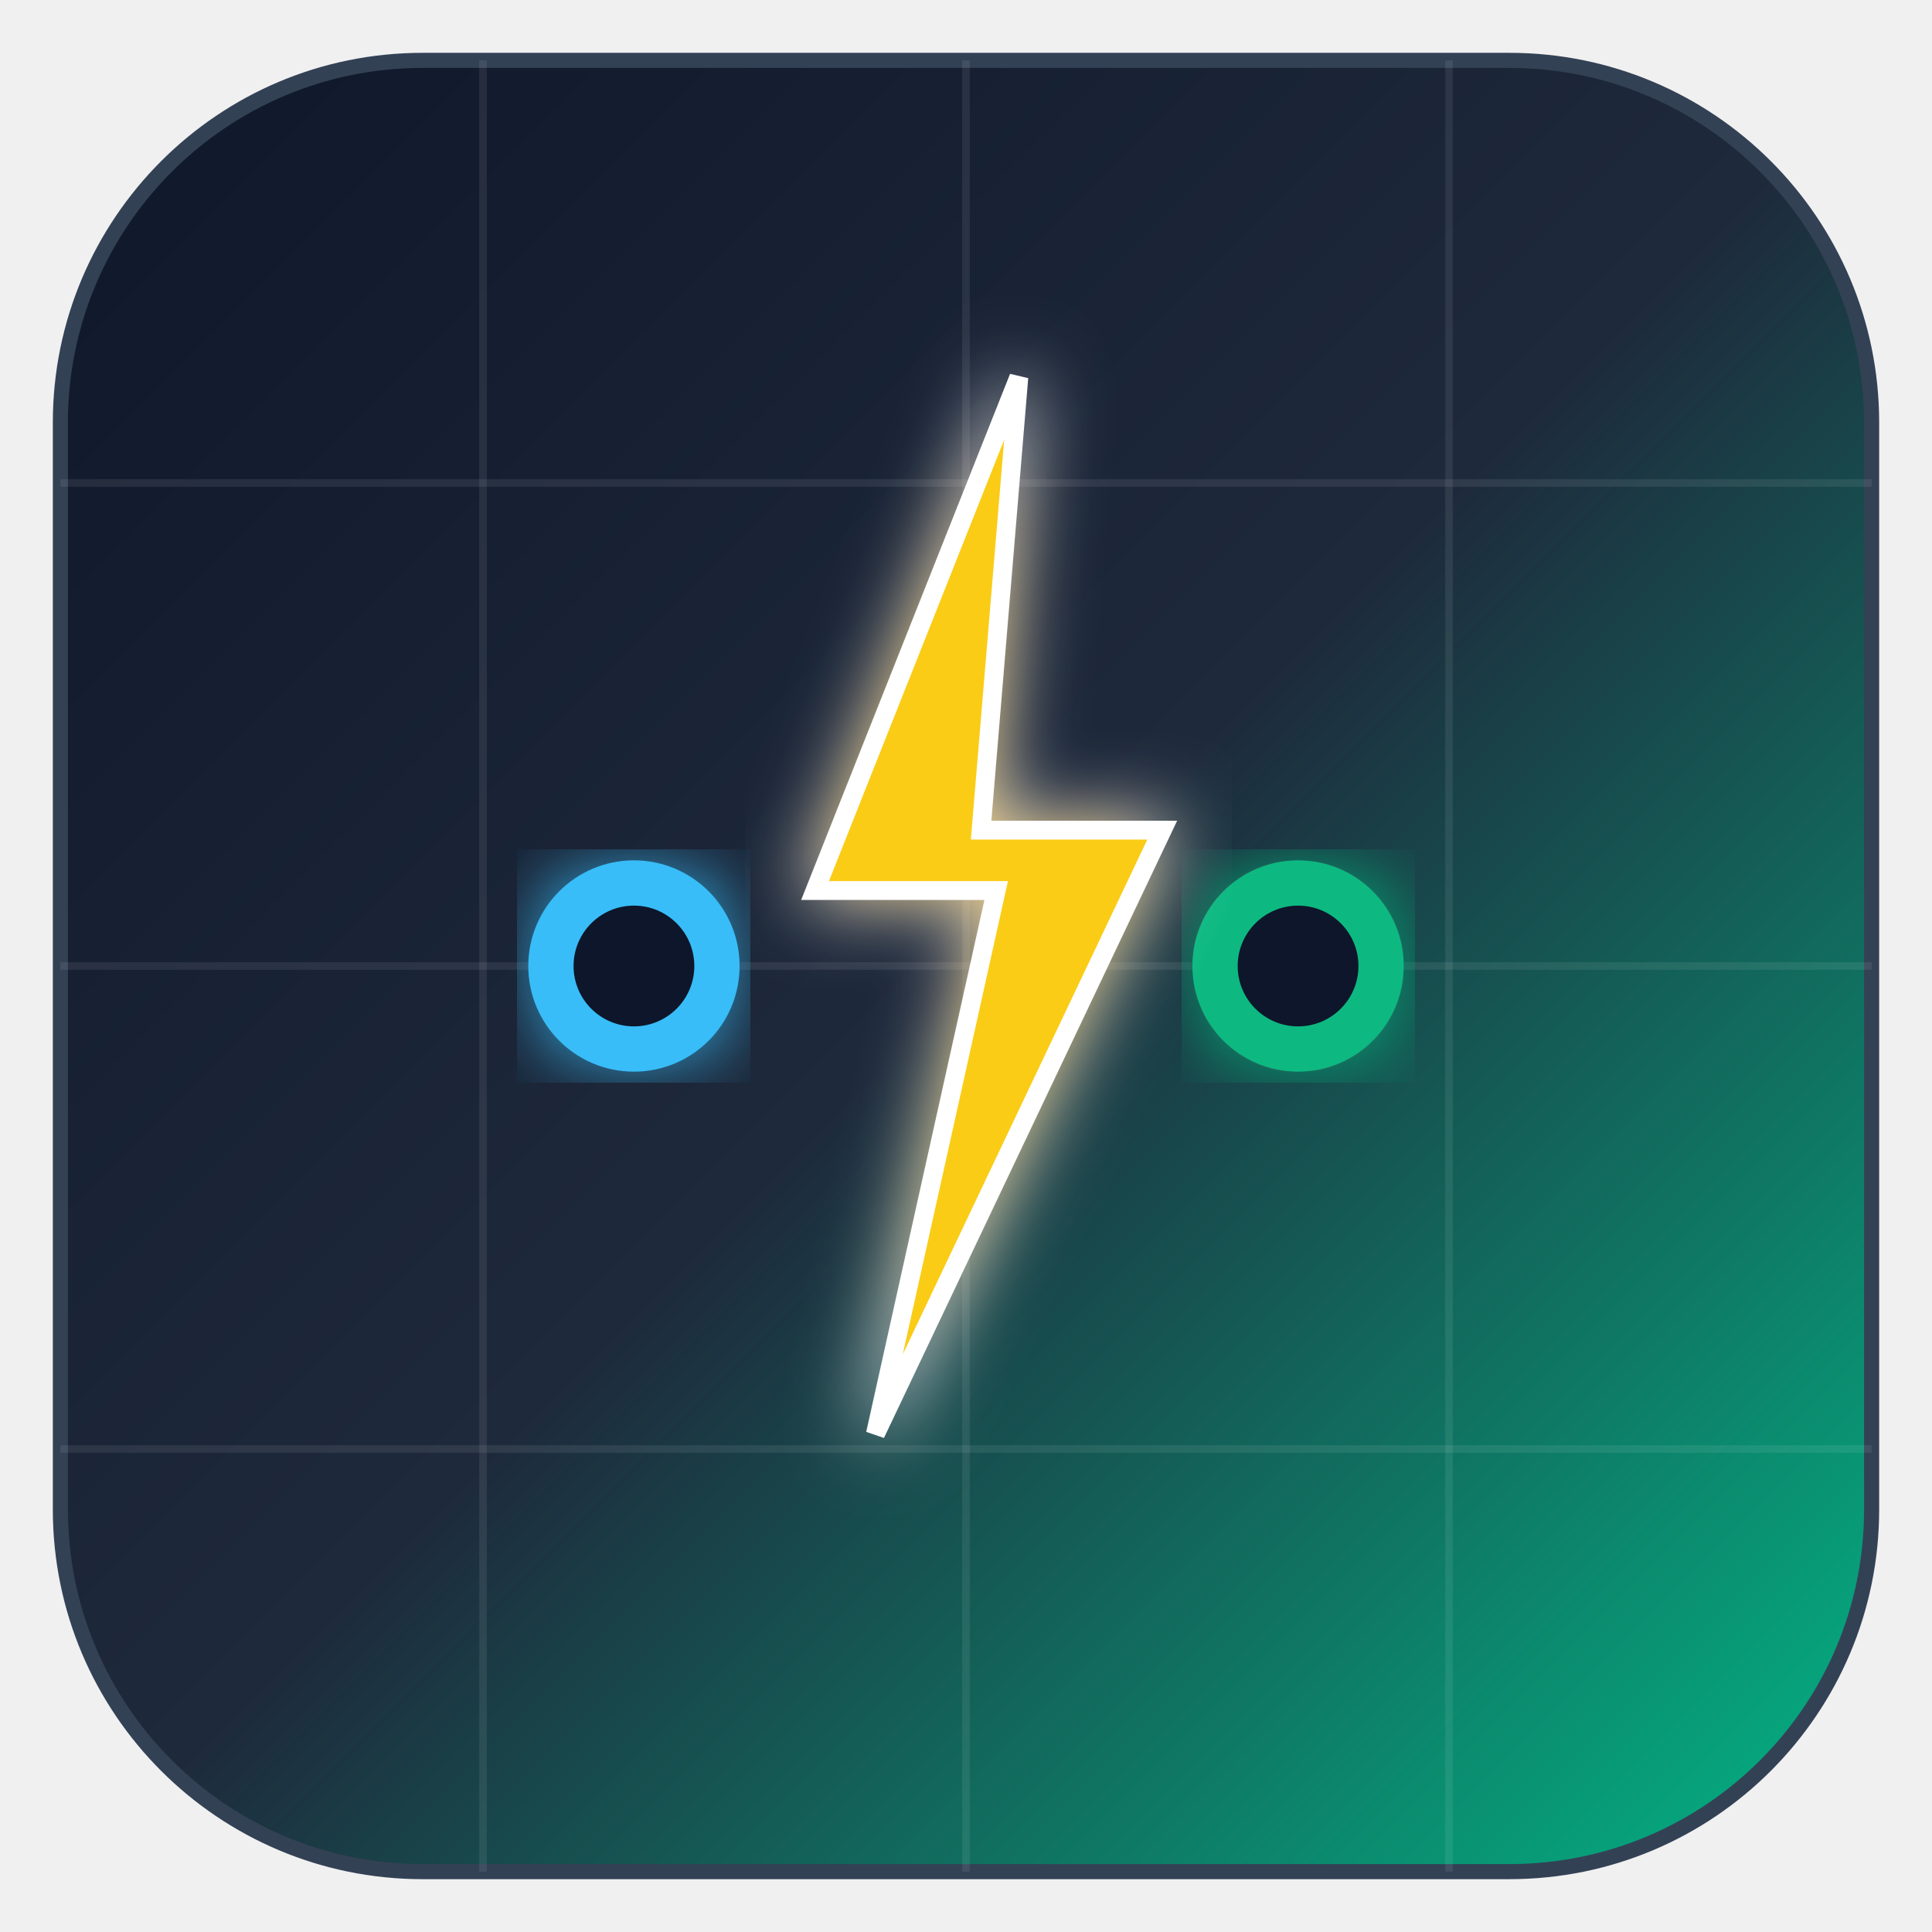
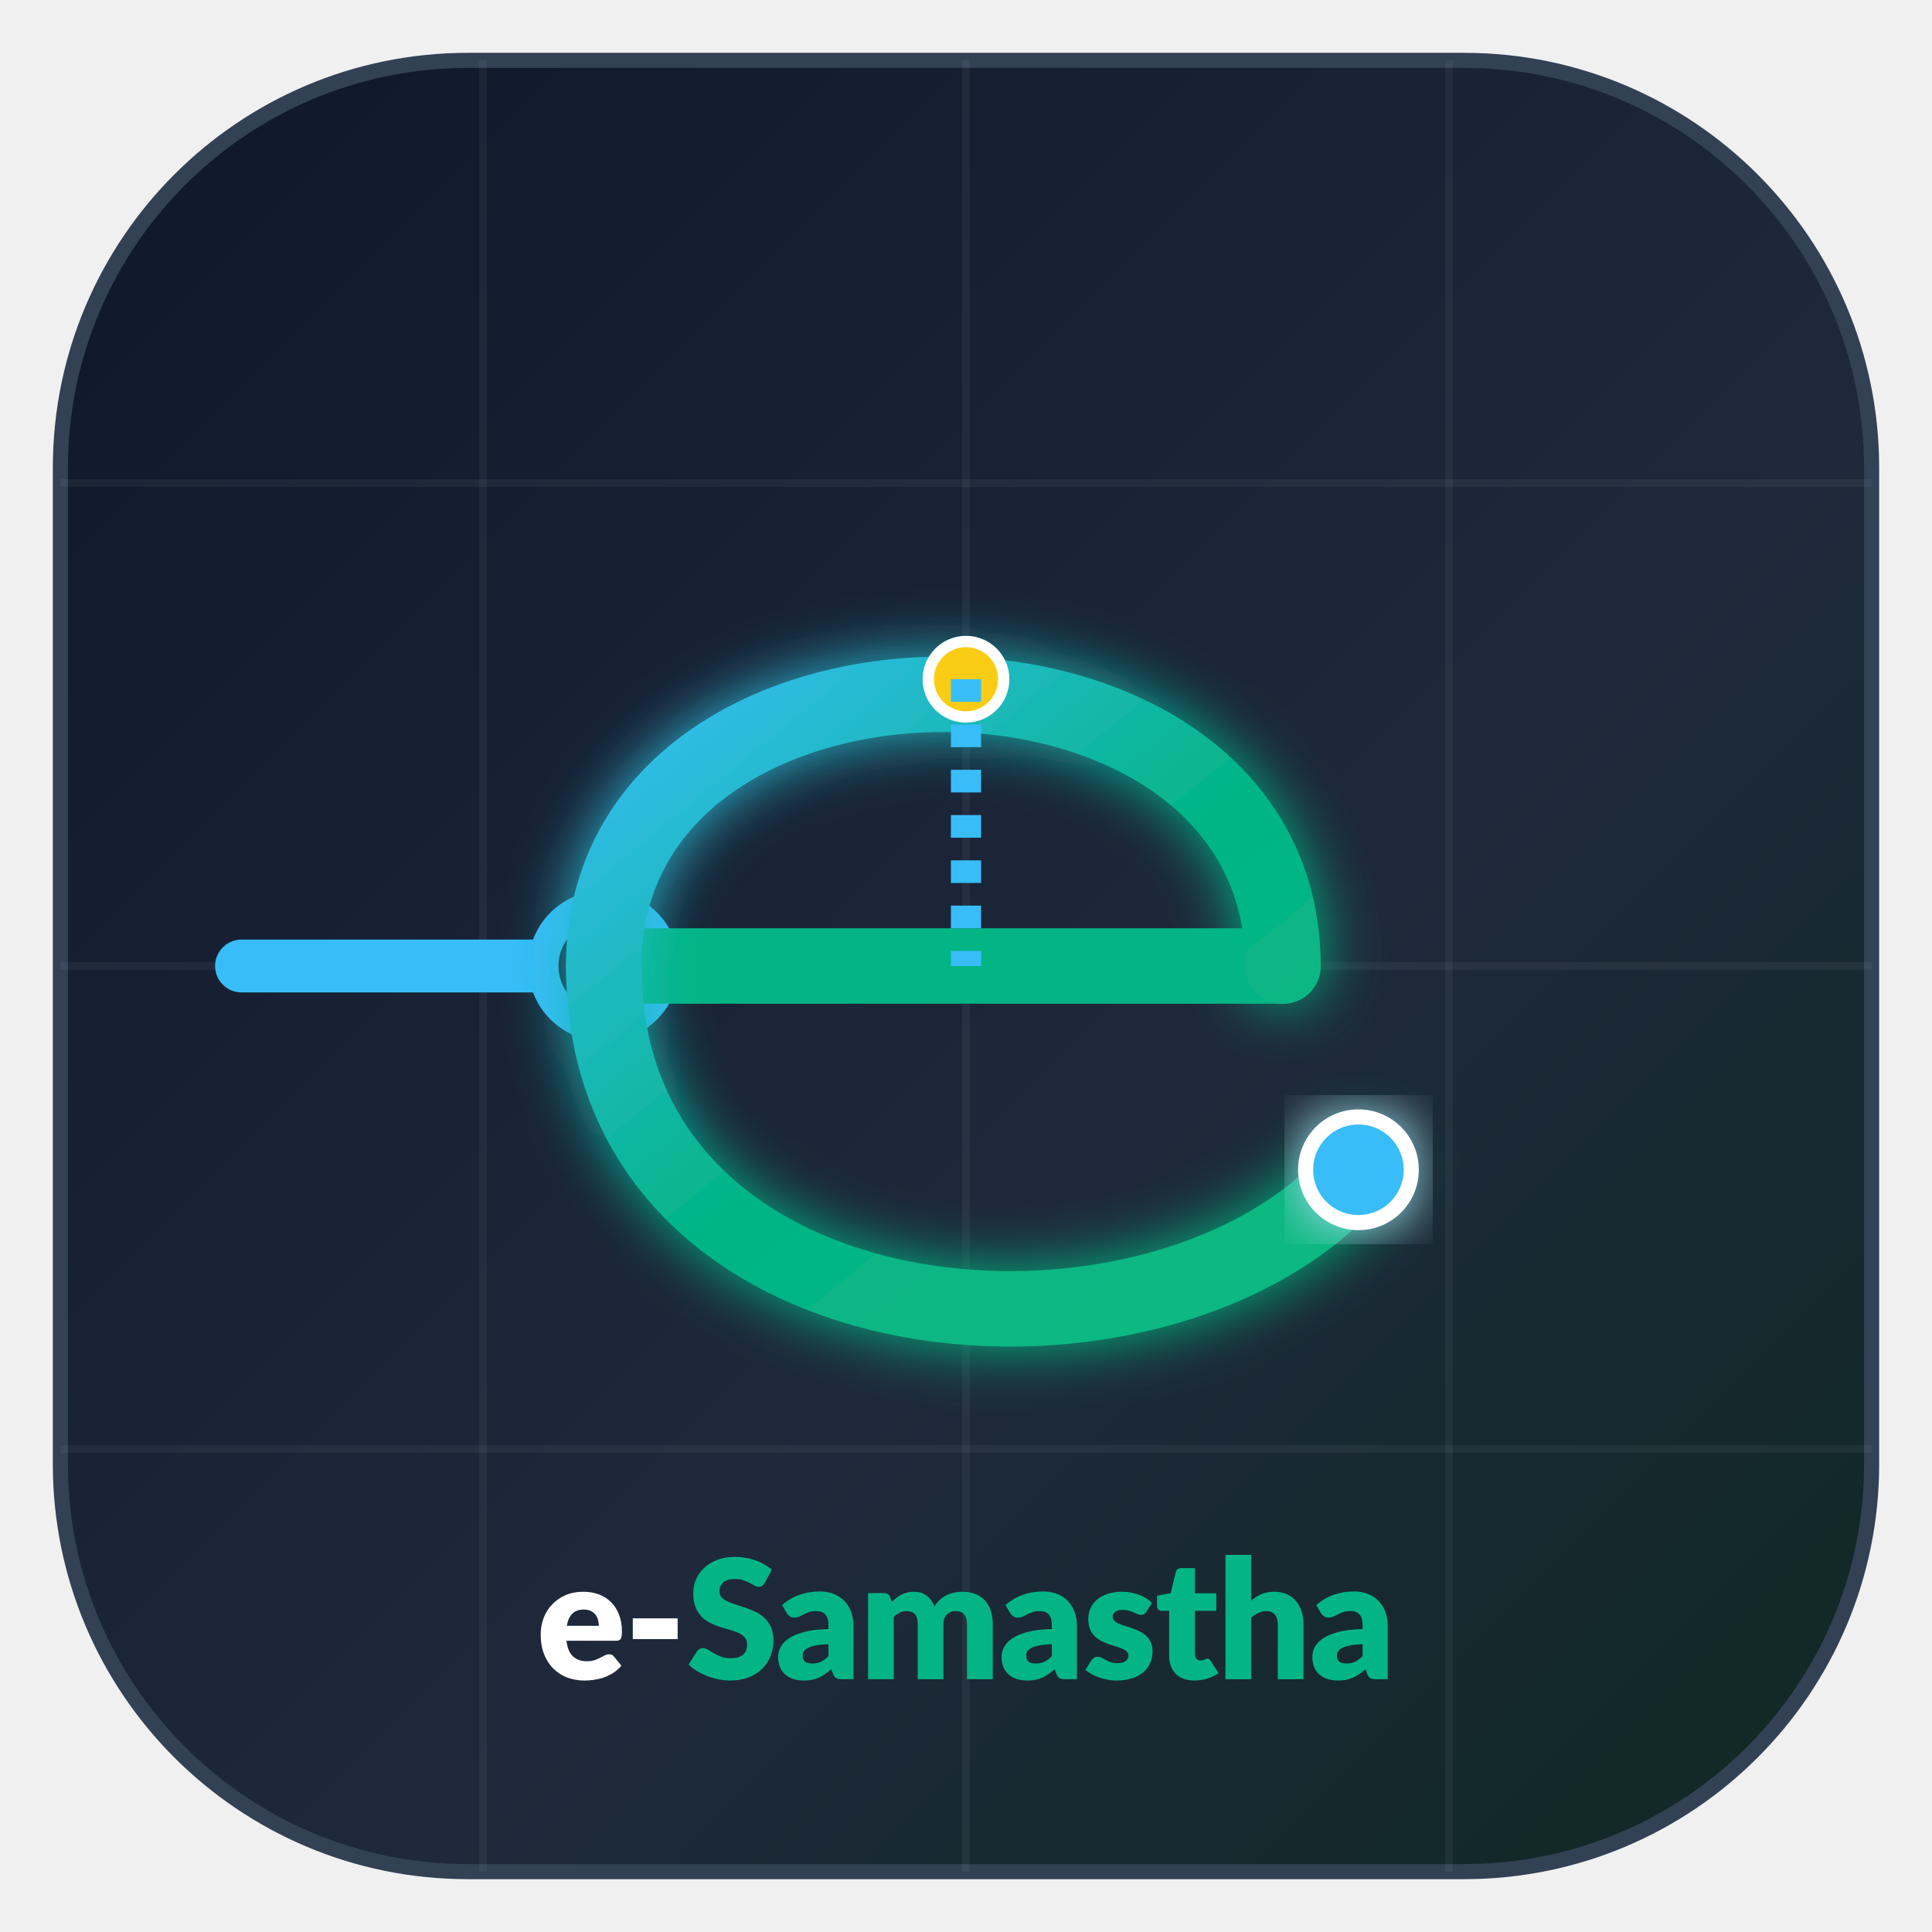
<svg xmlns="http://www.w3.org/2000/svg" viewBox="0 0 512 512" width="512" height="512">
  <defs>
-     <linearGradient id="switchaBg" x1="0%" y1="0%" x2="100%" y2="100%">
+     <linearGradient id="esamasthaIconBg" x1="0%" y1="0%" x2="100%" y2="100%">
      <stop offset="0%" stop-color="#0f172a" />
-       <stop offset="50%" stop-color="#1e293b" />
-       <stop offset="100%" stop-color="#03b585" />
+       <stop offset="60%" stop-color="#1e293b" />
+       <stop offset="100%" stop-color="#0f2922" />
    </linearGradient>
-     <linearGradient id="switchaNeon" x1="0%" y1="0%" x2="100%" y2="100%">
+     <linearGradient id="esamasthaAccent" x1="0%" y1="0%" x2="100%" y2="100%">
      <stop offset="0%" stop-color="#38bdf8" />
+       <stop offset="50%" stop-color="#03b585" />
      <stop offset="100%" stop-color="#10b981" />
    </linearGradient>
-     <filter id="switchaGlow" x="-20%" y="-20%" width="140%" height="140%">
-       <feGaussianBlur stdDeviation="10" result="blur" />
+     <filter id="esamasthaGlow" x="-20%" y="-20%" width="140%" height="140%">
+       <feGaussianBlur stdDeviation="8" result="blur" />
      <feComposite in="SourceGraphic" in2="blur" operator="over" />
    </filter>
  </defs>
-   <rect x="16" y="16" width="480" height="480" rx="96" fill="url(#switchaBg)" stroke="#334155" stroke-width="4" />
-   <g stroke="rgba(255, 255, 255, 0.08)" stroke-width="2">
+   <rect x="16" y="16" width="480" height="480" rx="108" fill="url(#esamasthaIconBg)" stroke="#334155" stroke-width="4" />
+   <g stroke="rgba(255, 255, 255, 0.05)" stroke-width="2">
    <line x1="16" y1="128" x2="496" y2="128" />
    <line x1="16" y1="256" x2="496" y2="256" />
    <line x1="16" y1="384" x2="496" y2="384" />
    <line x1="128" y1="16" x2="128" y2="496" />
    <line x1="256" y1="16" x2="256" y2="496" />
    <line x1="384" y1="16" x2="384" y2="496" />
  </g>
-   <line x1="72" y1="256" x2="168" y2="256" stroke="#38bdf8" stroke-width="18" stroke-linecap="round" filter="url(#switchaGlow)" />
-   <circle cx="168" cy="256" r="22" fill="#0f172a" stroke="#38bdf8" stroke-width="12" filter="url(#switchaGlow)" />
-   <line x1="172" y1="256" x2="340" y2="256" stroke="#10b981" stroke-width="20" stroke-linecap="round" filter="url(#switchaGlow)" />
-   <circle cx="344" cy="256" r="22" fill="#0f172a" stroke="#10b981" stroke-width="12" filter="url(#switchaGlow)" />
-   <line x1="344" y1="256" x2="440" y2="256" stroke="#10b981" stroke-width="18" stroke-linecap="round" filter="url(#switchaGlow)" />
-   <polygon points="270,100 216,236 264,236 232,380 308,220 260,220" fill="#facc15" stroke="#ffffff" stroke-width="5" filter="url(#switchaGlow)" />
+   <line x1="64" y1="256" x2="160" y2="256" stroke="#38bdf8" stroke-width="14" stroke-linecap="round" />
+   <circle cx="160" cy="256" r="16" fill="#0f172a" stroke="#38bdf8" stroke-width="8" />
+   <line x1="160" y1="256" x2="340" y2="256" stroke="#03b585" stroke-width="20" stroke-linecap="round" />
+   <path d="M 340 256 C 340 160, 160 160, 160 256 C 160 360, 310 370, 360 310" fill="none" stroke="url(#esamasthaAccent)" stroke-width="20" stroke-linecap="round" filter="url(#esamasthaGlow)" />
+   <circle cx="360" cy="310" r="14" fill="#38bdf8" stroke="#ffffff" stroke-width="4" filter="url(#esamasthaGlow)" />
+   <circle cx="256" cy="180" r="10" fill="#facc15" stroke="#ffffff" stroke-width="3" />
+   <line x1="256" y1="180" x2="256" y2="256" stroke="#38bdf8" stroke-width="8" stroke-dasharray="6 6" />
+   <text x="256" y="445" font-family="'Lato', -apple-system, sans-serif" font-size="44" font-weight="900" fill="#ffffff" text-anchor="middle" letter-spacing="-0.5px">
+     e-<tspan fill="#03b585">Samastha</tspan>
+   </text>
</svg>
